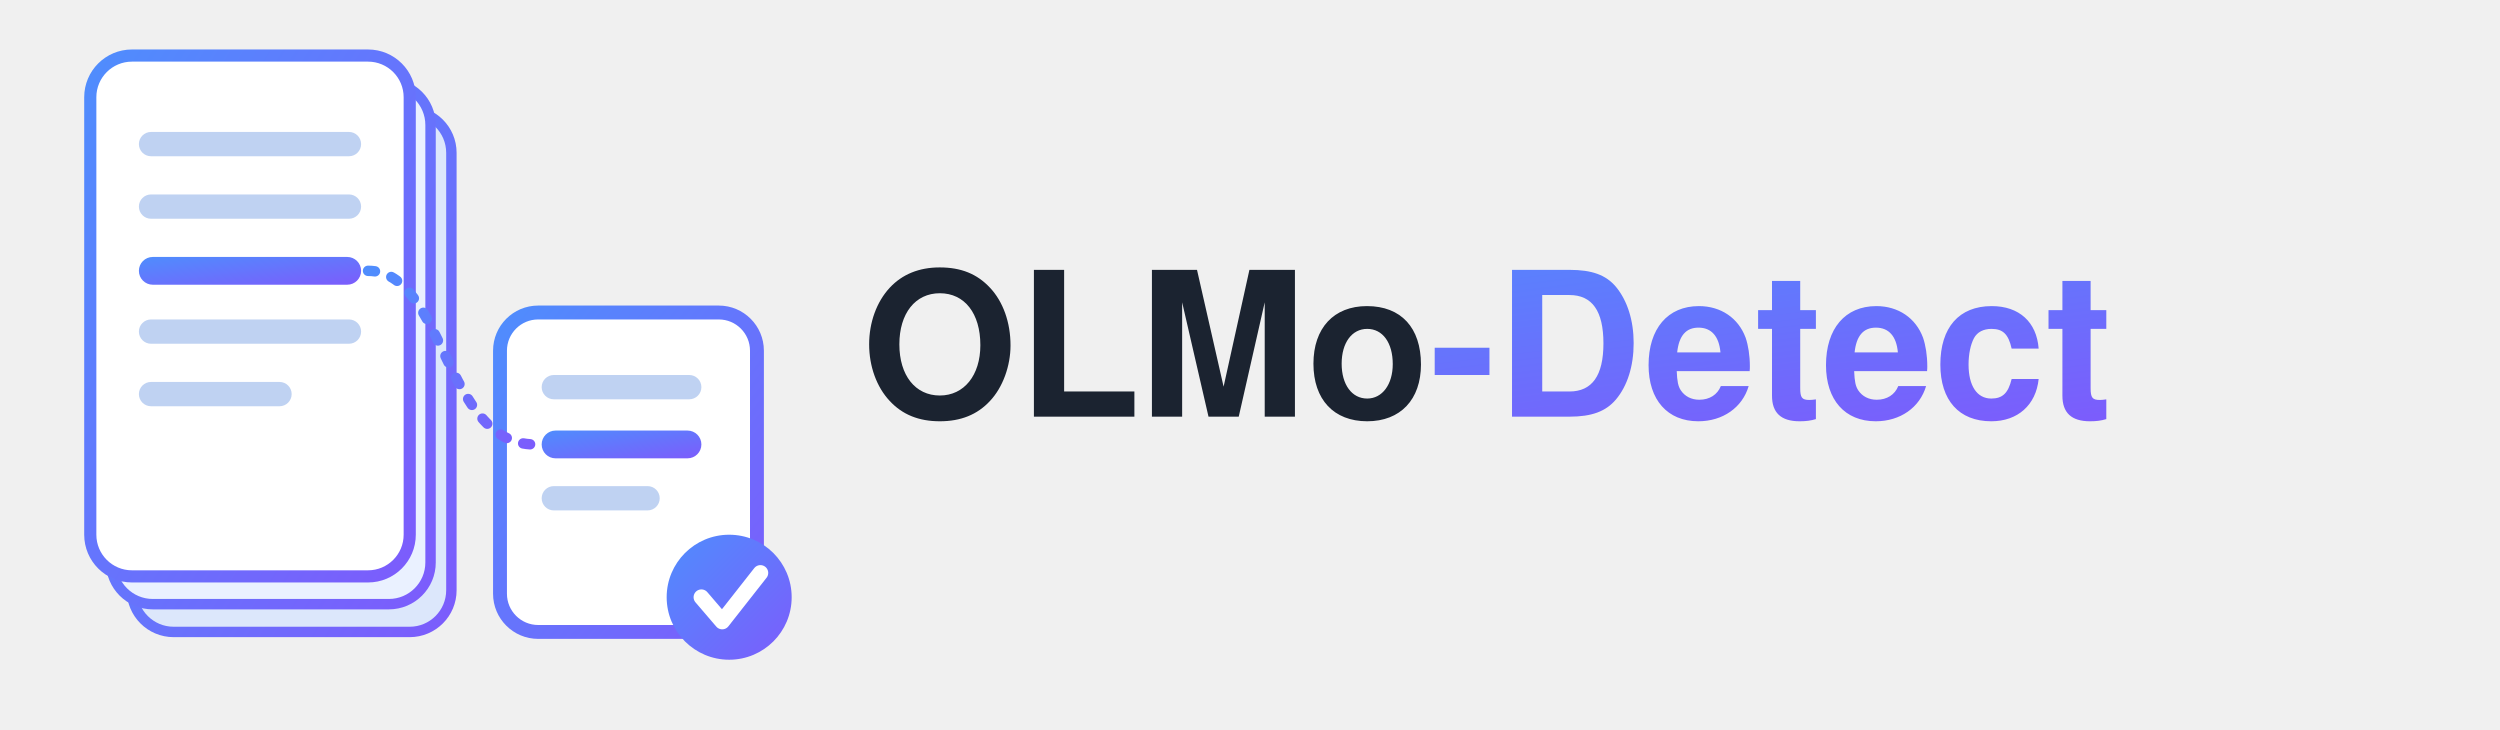
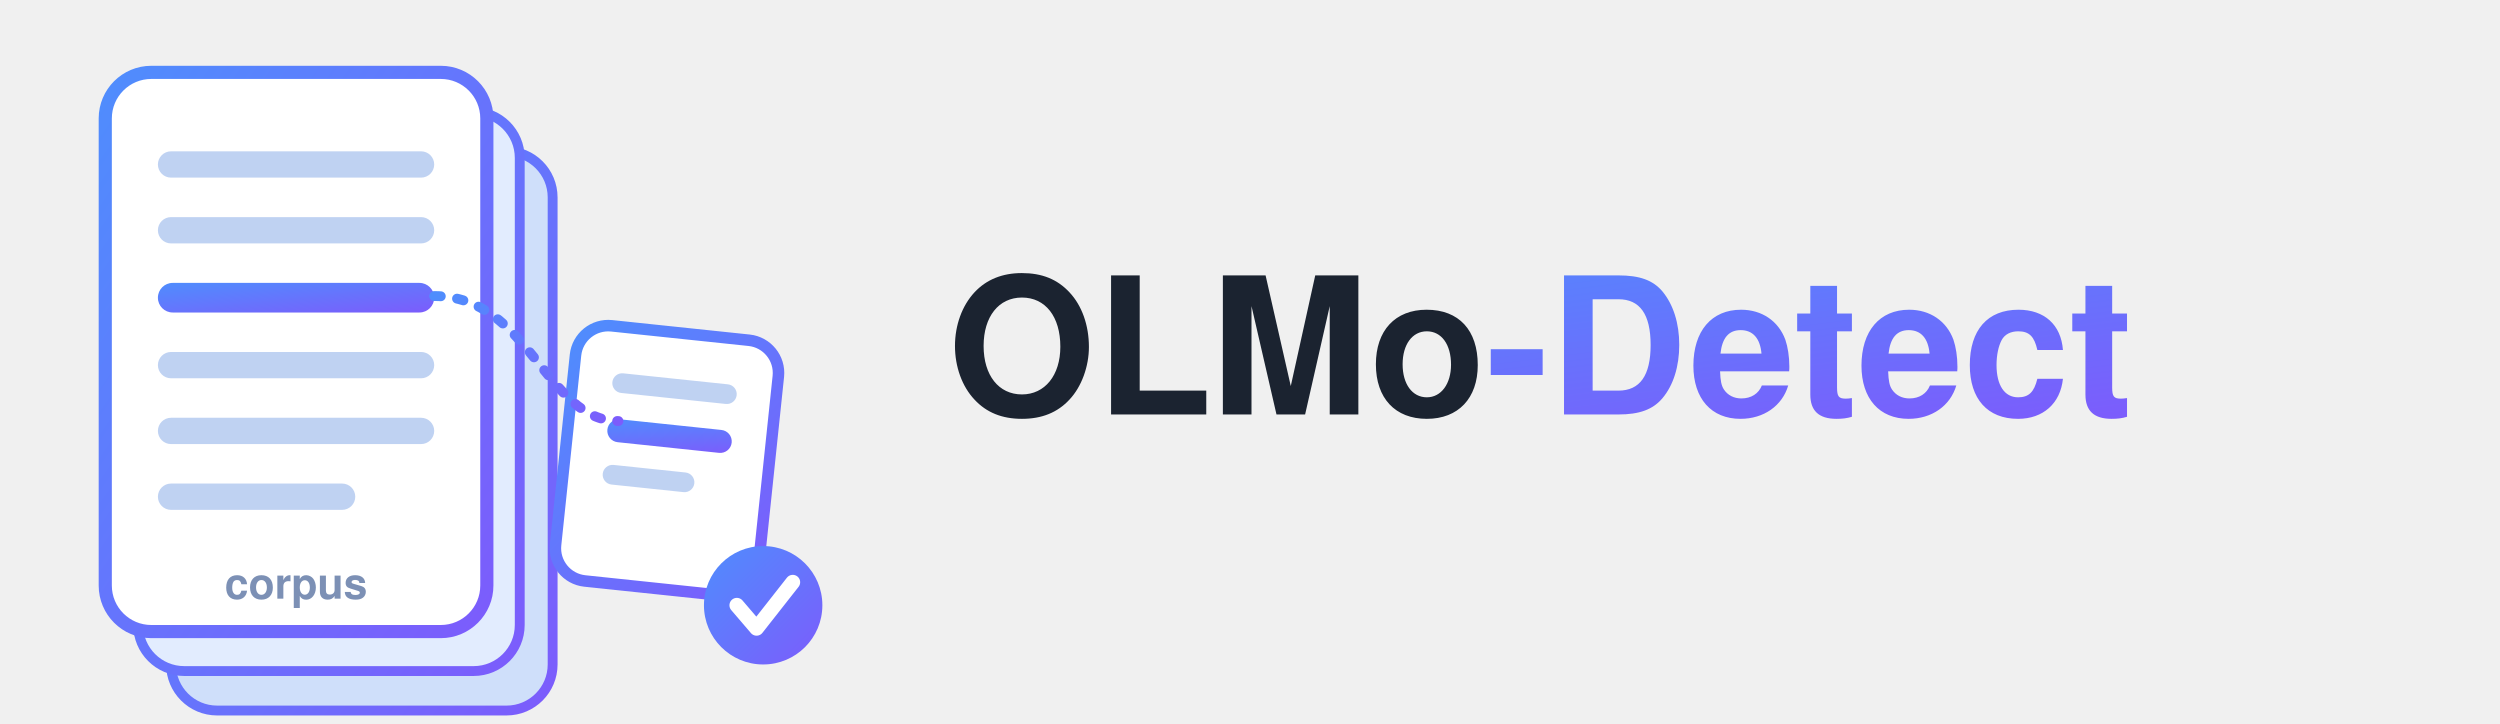
- <svg xmlns="http://www.w3.org/2000/svg" width="720" height="210" viewBox="0 0 720 210" fill="none" role="img" aria-label="OLMo-Detect">
+ <svg xmlns="http://www.w3.org/2000/svg" width="760" height="220" viewBox="0 0 760 220" fill="none" role="img" aria-label="OLMo-Detect">
  <defs>
    <linearGradient id="g" x1="0" y1="0" x2="1" y2="1">
      <stop offset="0" stop-color="#4F8DFD" />
      <stop offset="1" stop-color="#7C5CFC" />
    </linearGradient>
  </defs>
-   <g transform="translate(24,12)">
-     <rect x="14" y="20" width="92" height="150" rx="12" fill="#DCE7FB" stroke="url(#g)" stroke-width="3" />
-     <rect x="8" y="12" width="92" height="150" rx="12" fill="#EAF1FF" stroke="url(#g)" stroke-width="3" />
-     <rect x="2" y="4" width="92" height="150" rx="12" fill="#FFFFFF" stroke="url(#g)" stroke-width="3.5" />
-     <rect x="16" y="26" width="64" height="7" rx="3.5" fill="#BFD2F2" />
-     <rect x="16" y="44" width="64" height="7" rx="3.5" fill="#BFD2F2" />
-     <rect x="16" y="62" width="64" height="8" rx="4" fill="url(#g)" />
-     <rect x="16" y="80" width="64" height="7" rx="3.5" fill="#BFD2F2" />
-     <rect x="16" y="98" width="44" height="7" rx="3.5" fill="#BFD2F2" />
-     <rect x="120" y="78" width="74" height="92" rx="11" fill="#FFFFFF" stroke="url(#g)" stroke-width="4" />
-     <rect x="132" y="96" width="46" height="7" rx="3.5" fill="#BFD2F2" />
-     <rect x="132" y="112" width="46" height="8" rx="4" fill="url(#g)" />
-     <rect x="132" y="128" width="34" height="7" rx="3.5" fill="#BFD2F2" />
-     <path d="M82 66 C104 66, 104 116, 130 116" fill="none" stroke="url(#g)" stroke-width="3" stroke-dasharray="2 5" stroke-linecap="round" />
-     <circle cx="186" cy="160" r="18" fill="url(#g)" />
-     <path d="M178 160 l6 7 11 -14" fill="none" stroke="#ffffff" stroke-width="4.5" stroke-linecap="round" stroke-linejoin="round" />
+   <g transform="translate(26,12)">
+     <rect x="26" y="34" width="116" height="170" rx="14" fill="#CFDFFA" stroke="url(#g)" stroke-width="3" />
+     <rect x="16" y="22" width="116" height="170" rx="14" fill="#E2ECFE" stroke="url(#g)" stroke-width="3" />
+     <rect x="6" y="10" width="116" height="170" rx="14" fill="#FFFFFF" stroke="url(#g)" stroke-width="4" />
+     <rect x="22" y="34" width="84" height="8" rx="4" fill="#BFD2F2" />
+     <rect x="22" y="54" width="84" height="8" rx="4" fill="#BFD2F2" />
+     <rect x="22" y="74" width="84" height="9" rx="4.5" fill="url(#g)" />
+     <rect x="22" y="95" width="84" height="8" rx="4" fill="#BFD2F2" />
+     <rect x="22" y="115" width="84" height="8" rx="4" fill="#BFD2F2" />
+     <rect x="22" y="135" width="60" height="8" rx="4" fill="#BFD2F2" />
+     <text x="64" y="170" font-family="Segoe UI, Helvetica, Arial, sans-serif" font-size="13" font-weight="700" fill="#7C90B5" text-anchor="middle">corpus</text>
+     <g transform="translate(150,86) rotate(6)">
+       <rect x="0" y="0" width="62" height="78" rx="10" fill="#FFFFFF" stroke="url(#g)" stroke-width="3.5" />
+       <rect x="12" y="14" width="38" height="6" rx="3" fill="#BFD2F2" />
+       <rect x="12" y="28" width="38" height="7" rx="3.5" fill="url(#g)" />
+       <rect x="12" y="42" width="28" height="6" rx="3" fill="#BFD2F2" />
+     </g>
+     <path d="M106 78 C135 78, 140 116, 162 116" fill="none" stroke="url(#g)" stroke-width="3" stroke-dasharray="2 5" stroke-linecap="round" />
+     <circle cx="206" cy="172" r="18" fill="url(#g)" />
+     <path d="M198 172 l6 7 11 -14" fill="none" stroke="#ffffff" stroke-width="4.5" stroke-linecap="round" stroke-linejoin="round" />
  </g>
-   <text x="248" y="120" font-family="Segoe UI, Helvetica, Arial, sans-serif" font-size="58" font-weight="800" fill="#1b2330">OLMo<tspan fill="url(#g)">-Detect</tspan>
+   <text x="288" y="126" font-family="Segoe UI, Helvetica, Arial, sans-serif" font-size="58" font-weight="800" fill="#1b2330">OLMo<tspan fill="url(#g)">-Detect</tspan>
  </text>
</svg>
